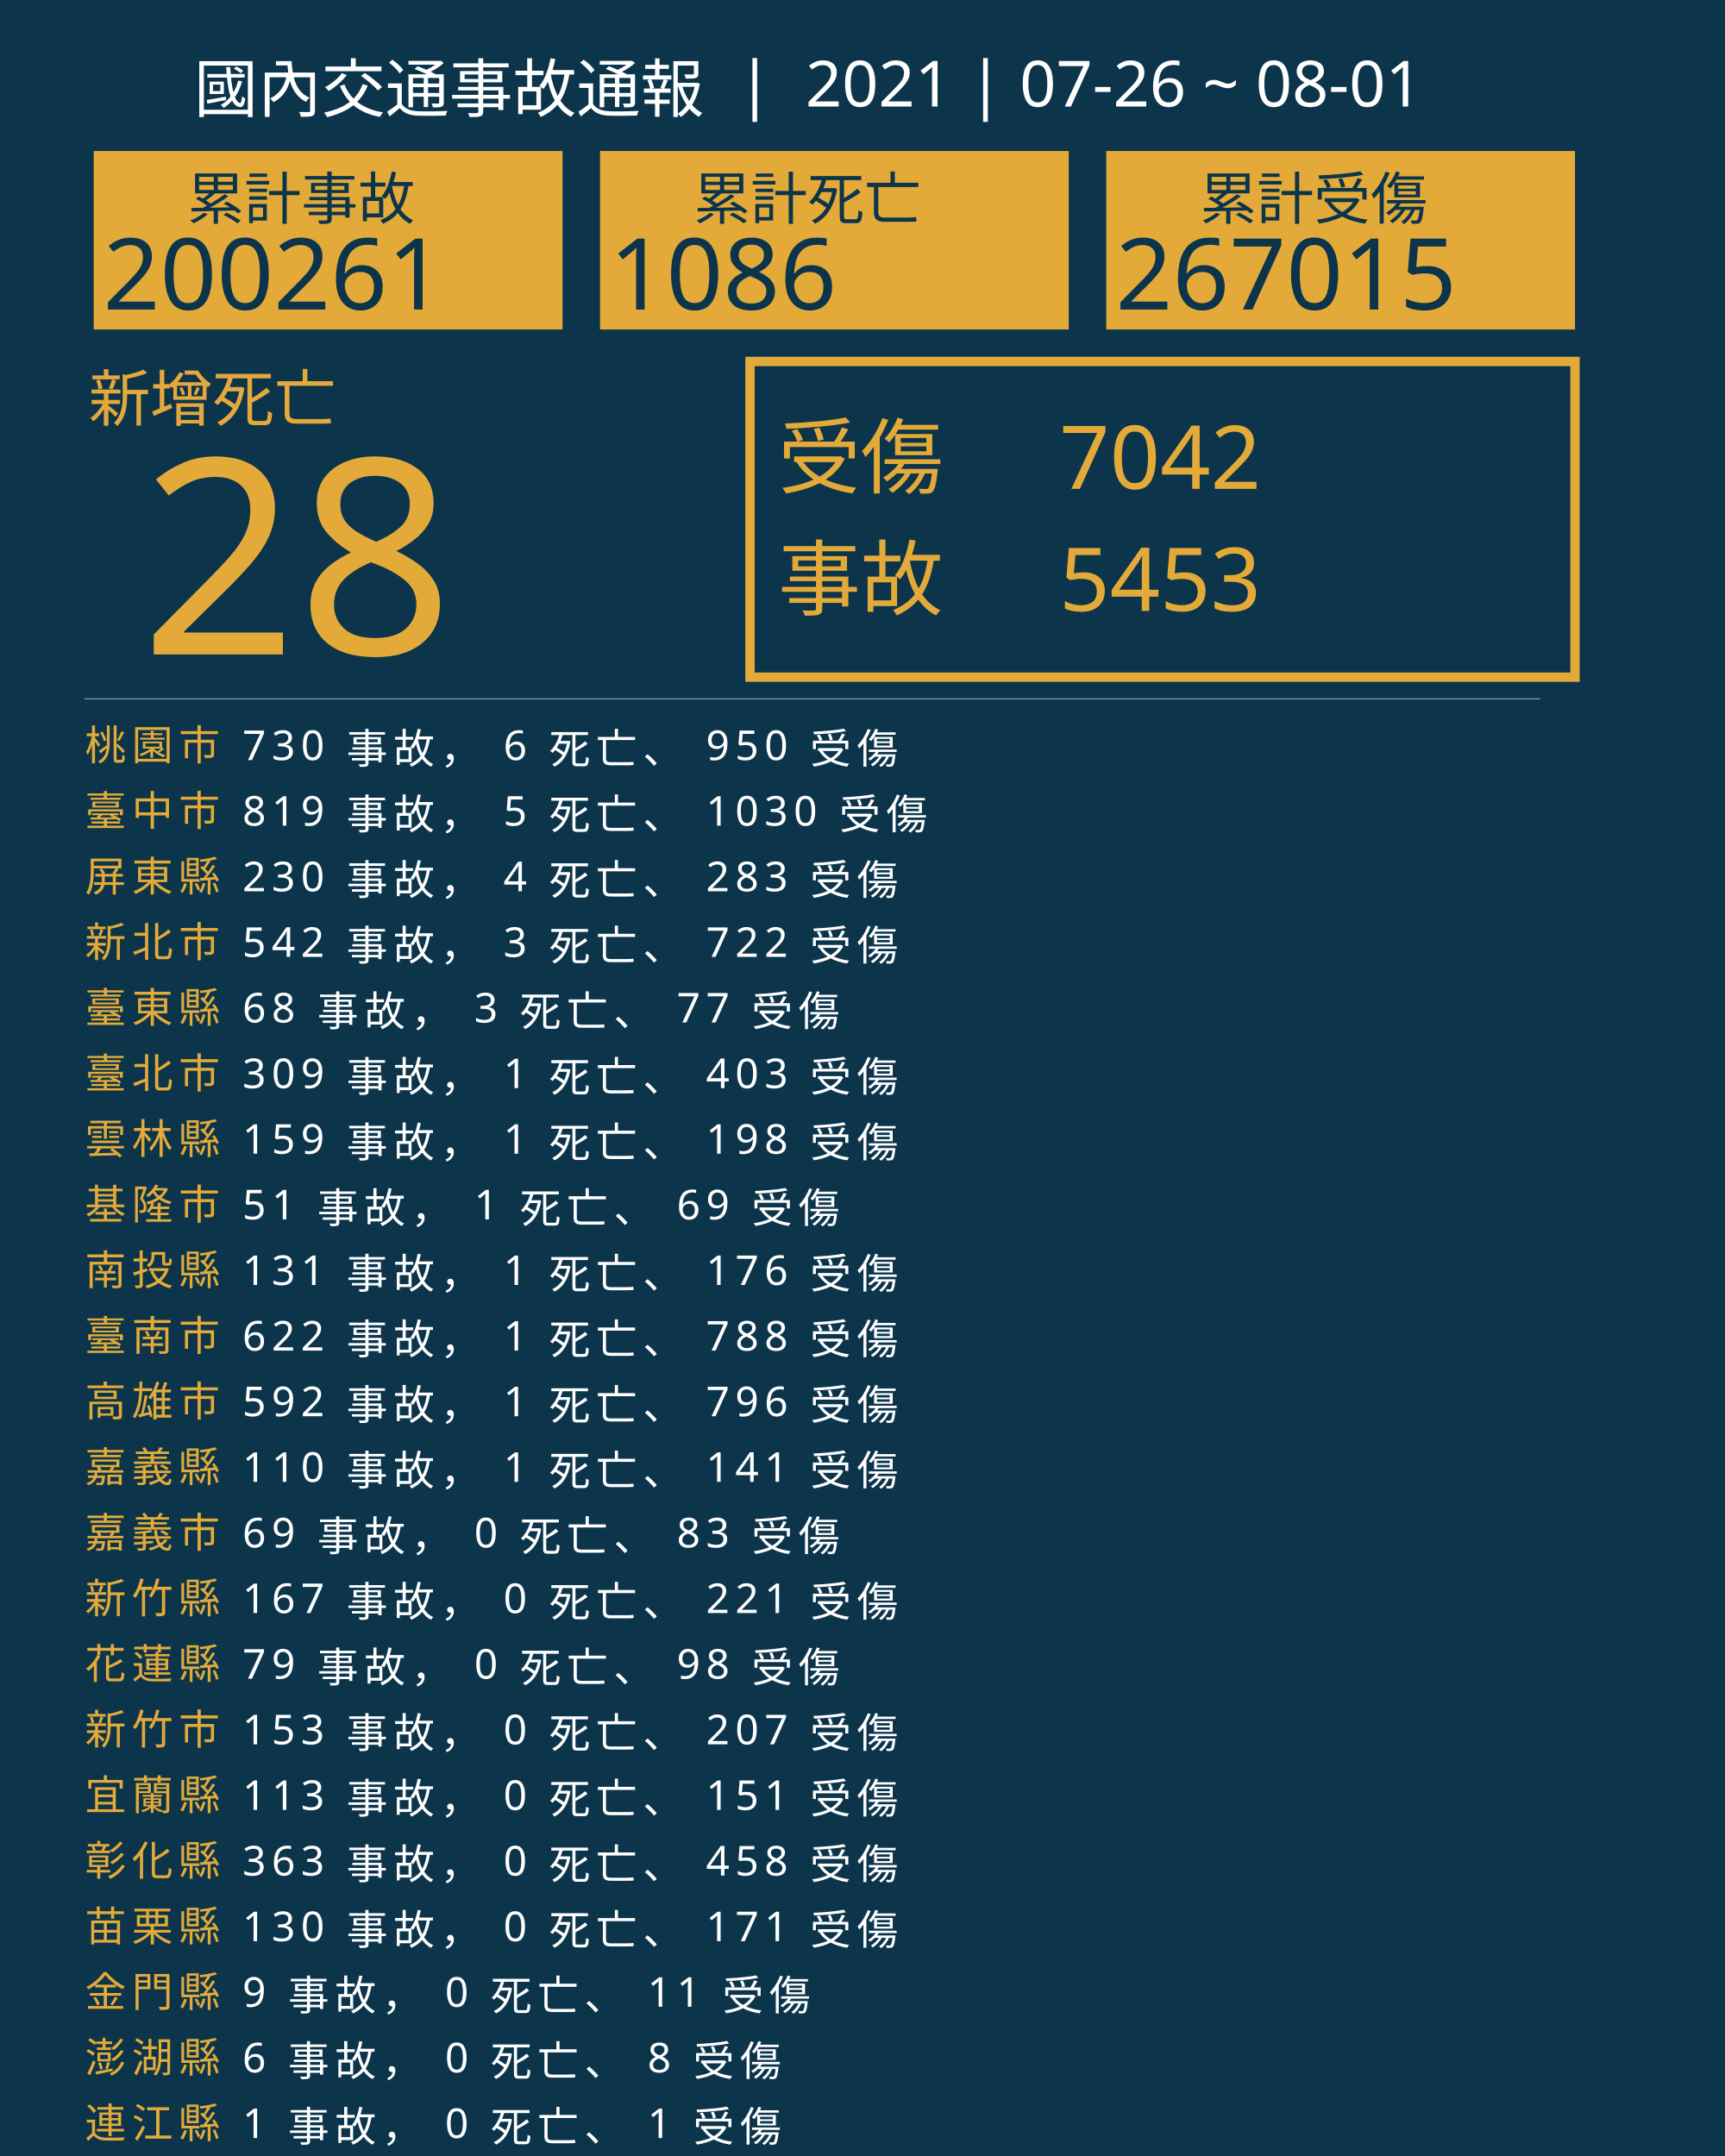
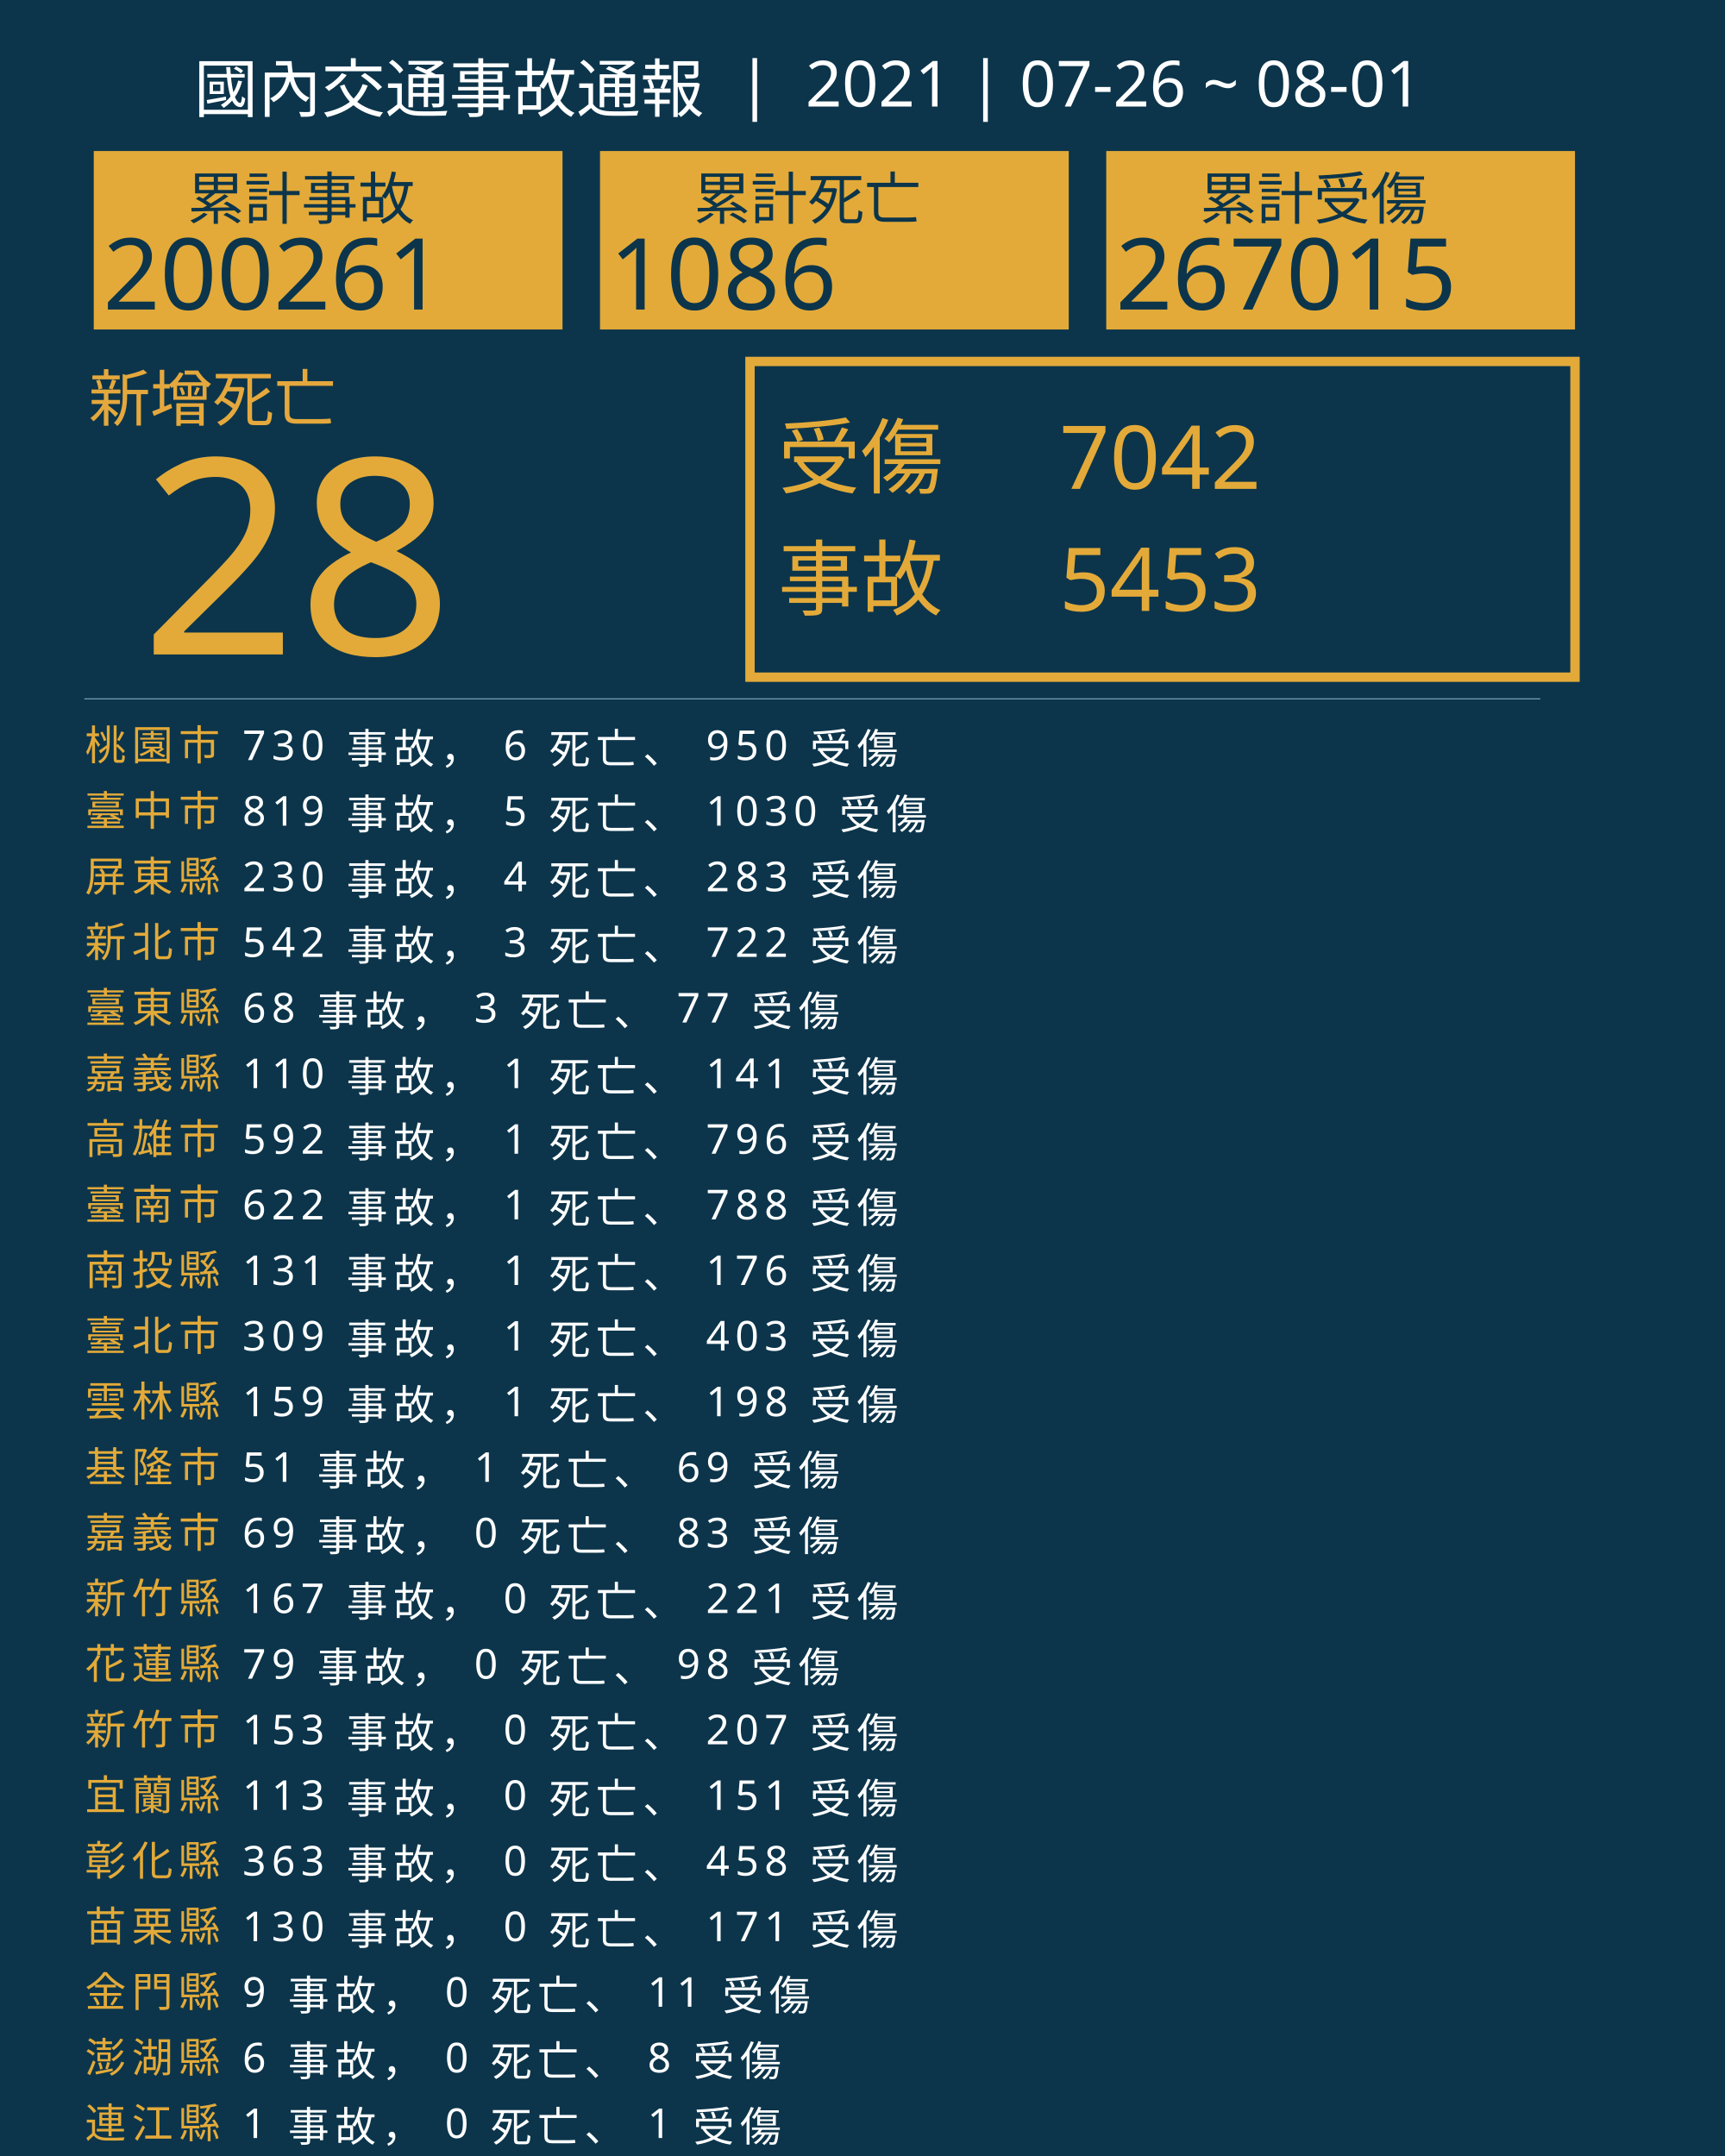
<svg xmlns="http://www.w3.org/2000/svg" version="1.1" id="圖層_1" x="0px" y="0px" viewBox="0 0 1840 2300" style="enable-background:new 0 0 1840 2300;" xml:space="preserve">
  <style type="text/css">
	.st0{fill:#0C354B;}
	.st1{fill:#E5A83D;}
	.st2{font-family:'NotoSansCJKtc-Bold-B5pc-H';}
	.st3{font-size:66px;}
	.st4{fill:#E3AA39;}
	.st5{font-family:'Arial-BoldMT';}
	.st6{font-size:291.776px;}
	.st7{fill:none;stroke:#E3AA39;stroke-miterlimit:10;stroke-width:10;}
	.st8{font-family:'NotoSansCJKtc-Light-B5pc-H';}
	.st9{font-size:88px;}
	.st10{font-family:'NotoSansCJKtc-Medium-B5pc-H';}
	.st11{font-size:94px;}
	.st12{fill:none;stroke:#8AAFC1;stroke-miterlimit:10;}
	.st13{font-size:60.649px;}
	.st14{font-size:106px;}
	.st15{fill:none;}
	.st16{font-size:44px;}
	.st17{letter-spacing:6;}
	.st18{fill:#FFFFFF;}
	.st19{letter-spacing:1;}
	.st20{font-size:68px;}
</style>
  <rect class="st0" width="1840" height="2300" />
  <text transform="matrix(1 0 0 1 94.5001 449.017)" class="st1 st2 st3">新增死亡</text>
  <g>
    <text transform="matrix(1 0 0 1 150 698.1412)" class="st4 st5 st6">28</text>
  </g>
  <g>
    <rect x="800" y="385.6" class="st7" width="880" height="336.8" />
    <g>
      <text transform="matrix(1 0 0 1 830 519.593)" class="st4 st8 st9">受傷</text>
      <text transform="matrix(1 0 0 1 1130 521.5084)" class="st4 st10 st11">7042</text>
      <text transform="matrix(1 0 0 1 1130 651.7274)" class="st4 st10 st11">5453</text>
      <text transform="matrix(1 0 0 1 830 649.4965)" class="st4 st8 st9">事故</text>
    </g>
  </g>
  <line class="st12" x1="90" y1="745.5" x2="1643" y2="745.5" />
  <g>
    <g>
      <rect x="100" y="161.1" class="st4" width="500" height="190.4" />
      <g>
        <text transform="matrix(1 0 0 1 200 233.9079)" class="st0 st10 st13">累計事故</text>
        <g>
          <text transform="matrix(1 0 0 1 110 330.2121)" class="st0 st5 st14">200261</text>
        </g>
      </g>
    </g>
    <g>
      <rect x="640" y="161.1" class="st4" width="500" height="190.4" />
      <g>
        <text transform="matrix(1 0 0 1 740 233.908)" class="st0 st10 st13">累計死亡</text>
        <g>
          <text transform="matrix(1 0 0 1 650 330.2122)" class="st0 st5 st14">1086</text>
        </g>
      </g>
    </g>
    <g>
      <rect x="1180" y="161.1" class="st4" width="500" height="190.4" />
      <g>
        <text transform="matrix(1 0 0 1 1280 233.908)" class="st0 st10 st13">累計受傷</text>
        <g>
          <text transform="matrix(1 0 0 1 1190 330.2122)" class="st0 st5 st14">267015</text>
        </g>
      </g>
    </g>
  </g>
  <rect x="90.6" y="772.1" class="st15" width="1141.8" height="314.8" />
  <text transform="matrix(1 0 0 1 90.5591 810.7965)">
    <tspan x="0" y="0" class="st4 st10 st16 st17">桃園市</tspan>
    <tspan x="150.6" y="0" class="st18 st10 st16 st17"> 730 事故， 6 死亡、 950 受傷</tspan>
    <tspan x="0" y="70" class="st4 st10 st16 st17">臺中市</tspan>
    <tspan x="150.6" y="70" class="st18 st10 st16 st17"> 819 事故， 5 死亡、 1030 受傷</tspan>
    <tspan x="0" y="140" class="st4 st10 st16 st17">屏東縣</tspan>
    <tspan x="150.6" y="140" class="st18 st10 st16 st17"> 230 事故， 4 死亡、 283 受傷</tspan>
    <tspan x="0" y="210" class="st4 st10 st16 st17">新北市</tspan>
    <tspan x="150.6" y="210" class="st18 st10 st16 st17"> 542 事故， 3 死亡、 722 受傷</tspan>
    <tspan x="0" y="280" class="st4 st10 st16 st17">臺東縣</tspan>
    <tspan x="150.6" y="280" class="st18 st10 st16 st17"> 68 事故， 3 死亡、 77 受傷</tspan>
-     <tspan x="0" y="350" class="st4 st10 st16 st17">臺北市</tspan>
-     <tspan x="150.6" y="350" class="st18 st10 st16 st17"> 309 事故， 1 死亡、 403 受傷</tspan>
-     <tspan x="0" y="420" class="st4 st10 st16 st17">雲林縣</tspan>
-     <tspan x="150.6" y="420" class="st18 st10 st16 st17"> 159 事故， 1 死亡、 198 受傷</tspan>
-     <tspan x="0" y="490" class="st4 st10 st16 st17">基隆市</tspan>
-     <tspan x="150.6" y="490" class="st18 st10 st16 st17"> 51 事故， 1 死亡、 69 受傷</tspan>
+     <tspan x="0" y="350" class="st4 st10 st16 st17">嘉義縣</tspan>
+     <tspan x="150.6" y="350" class="st18 st10 st16 st17"> 110 事故， 1 死亡、 141 受傷</tspan>
+     <tspan x="0" y="420" class="st4 st10 st16 st17">高雄市</tspan>
+     <tspan x="150.6" y="420" class="st18 st10 st16 st17"> 592 事故， 1 死亡、 796 受傷</tspan>
+     <tspan x="0" y="490" class="st4 st10 st16 st17">臺南市</tspan>
+     <tspan x="150.6" y="490" class="st18 st10 st16 st17"> 622 事故， 1 死亡、 788 受傷</tspan>
    <tspan x="0" y="560" class="st4 st10 st16 st17">南投縣</tspan>
    <tspan x="150.6" y="560" class="st18 st10 st16 st17"> 131 事故， 1 死亡、 176 受傷</tspan>
-     <tspan x="0" y="630" class="st4 st10 st16 st17">臺南市</tspan>
-     <tspan x="150.6" y="630" class="st18 st10 st16 st17"> 622 事故， 1 死亡、 788 受傷</tspan>
-     <tspan x="0" y="700" class="st4 st10 st16 st17">高雄市</tspan>
-     <tspan x="150.6" y="700" class="st18 st10 st16 st17"> 592 事故， 1 死亡、 796 受傷</tspan>
-     <tspan x="0" y="770" class="st4 st10 st16 st17">嘉義縣</tspan>
-     <tspan x="150.6" y="770" class="st18 st10 st16 st17"> 110 事故， 1 死亡、 141 受傷</tspan>
+     <tspan x="0" y="630" class="st4 st10 st16 st17">臺北市</tspan>
+     <tspan x="150.6" y="630" class="st18 st10 st16 st17"> 309 事故， 1 死亡、 403 受傷</tspan>
+     <tspan x="0" y="700" class="st4 st10 st16 st17">雲林縣</tspan>
+     <tspan x="150.6" y="700" class="st18 st10 st16 st17"> 159 事故， 1 死亡、 198 受傷</tspan>
+     <tspan x="0" y="770" class="st4 st10 st16 st17">基隆市</tspan>
+     <tspan x="150.6" y="770" class="st18 st10 st16 st17"> 51 事故， 1 死亡、 69 受傷</tspan>
    <tspan x="0" y="840" class="st4 st10 st16 st17">嘉義市</tspan>
    <tspan x="150.6" y="840" class="st18 st10 st16 st17"> 69 事故， 0 死亡、 83 受傷</tspan>
    <tspan x="0" y="910" class="st4 st10 st16 st17">新竹縣</tspan>
    <tspan x="150.6" y="910" class="st18 st10 st16 st17"> 167 事故， 0 死亡、 221 受傷</tspan>
    <tspan x="0" y="980" class="st4 st10 st16 st17">花蓮縣</tspan>
    <tspan x="150.6" y="980" class="st18 st10 st16 st17"> 79 事故， 0 死亡、 98 受傷</tspan>
    <tspan x="0" y="1050" class="st4 st10 st16 st17">新竹市</tspan>
    <tspan x="150.6" y="1050" class="st18 st10 st16 st17"> 153 事故， 0 死亡、 207 受傷</tspan>
    <tspan x="0" y="1120" class="st4 st10 st16 st17">宜蘭縣</tspan>
    <tspan x="150.6" y="1120" class="st18 st10 st16 st17"> 113 事故， 0 死亡、 151 受傷</tspan>
    <tspan x="0" y="1190" class="st4 st10 st16 st17">彰化縣</tspan>
    <tspan x="150.6" y="1190" class="st18 st10 st16 st17"> 363 事故， 0 死亡、 458 受傷</tspan>
    <tspan x="0" y="1260" class="st4 st10 st16 st17">苗栗縣</tspan>
    <tspan x="150.6" y="1260" class="st18 st10 st16 st17"> 130 事故， 0 死亡、 171 受傷</tspan>
    <tspan x="0" y="1330" class="st4 st10 st16 st17">金門縣</tspan>
    <tspan x="150.6" y="1330" class="st18 st10 st16 st17"> 9 事故， 0 死亡、 11 受傷</tspan>
    <tspan x="0" y="1400" class="st4 st10 st16 st17">澎湖縣</tspan>
    <tspan x="150.6" y="1400" class="st18 st10 st16 st17"> 6 事故， 0 死亡、 8 受傷</tspan>
    <tspan x="0" y="1470" class="st4 st10 st16 st17">連江縣</tspan>
    <tspan x="150.6" y="1470" class="st18 st10 st16 st17"> 1 事故， 0 死亡、 1 受傷</tspan>
  </text>
  <text transform="matrix(1 0 0 1 207 119.2712)" class="st18 st8 st20">國內交通事故通報  |  2021 | 07-26 ~ 08-01</text>
</svg>
